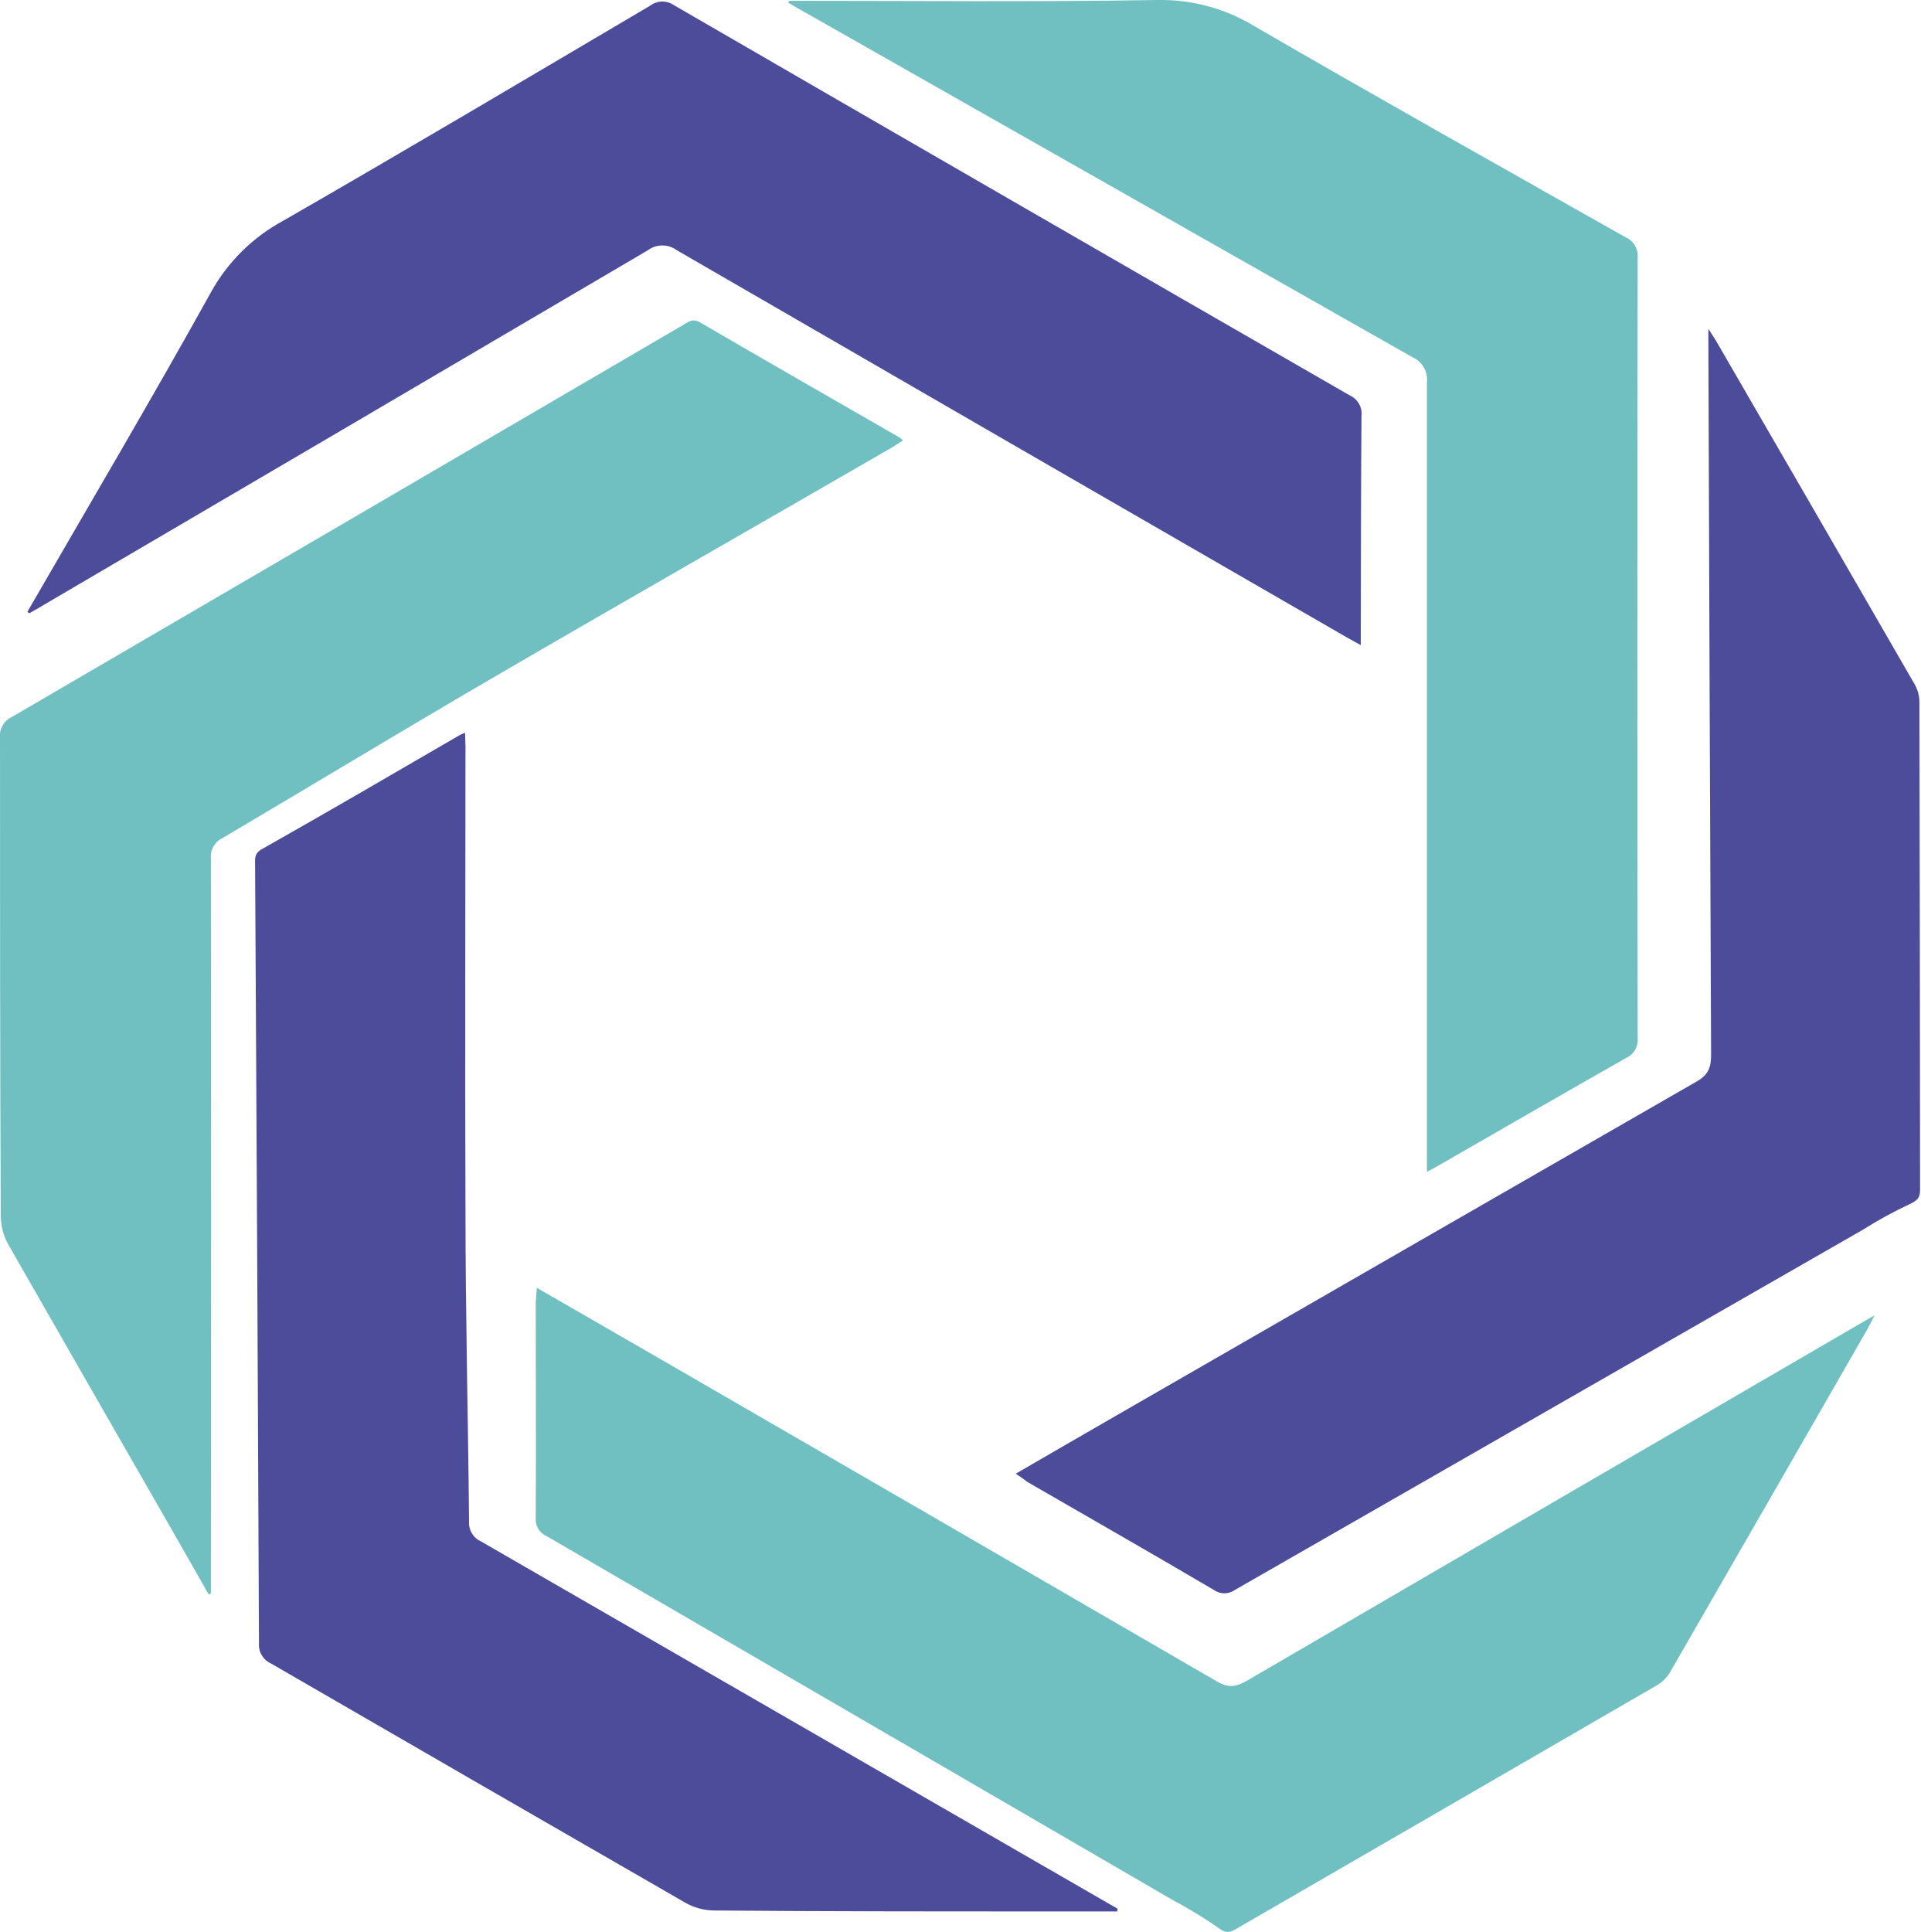
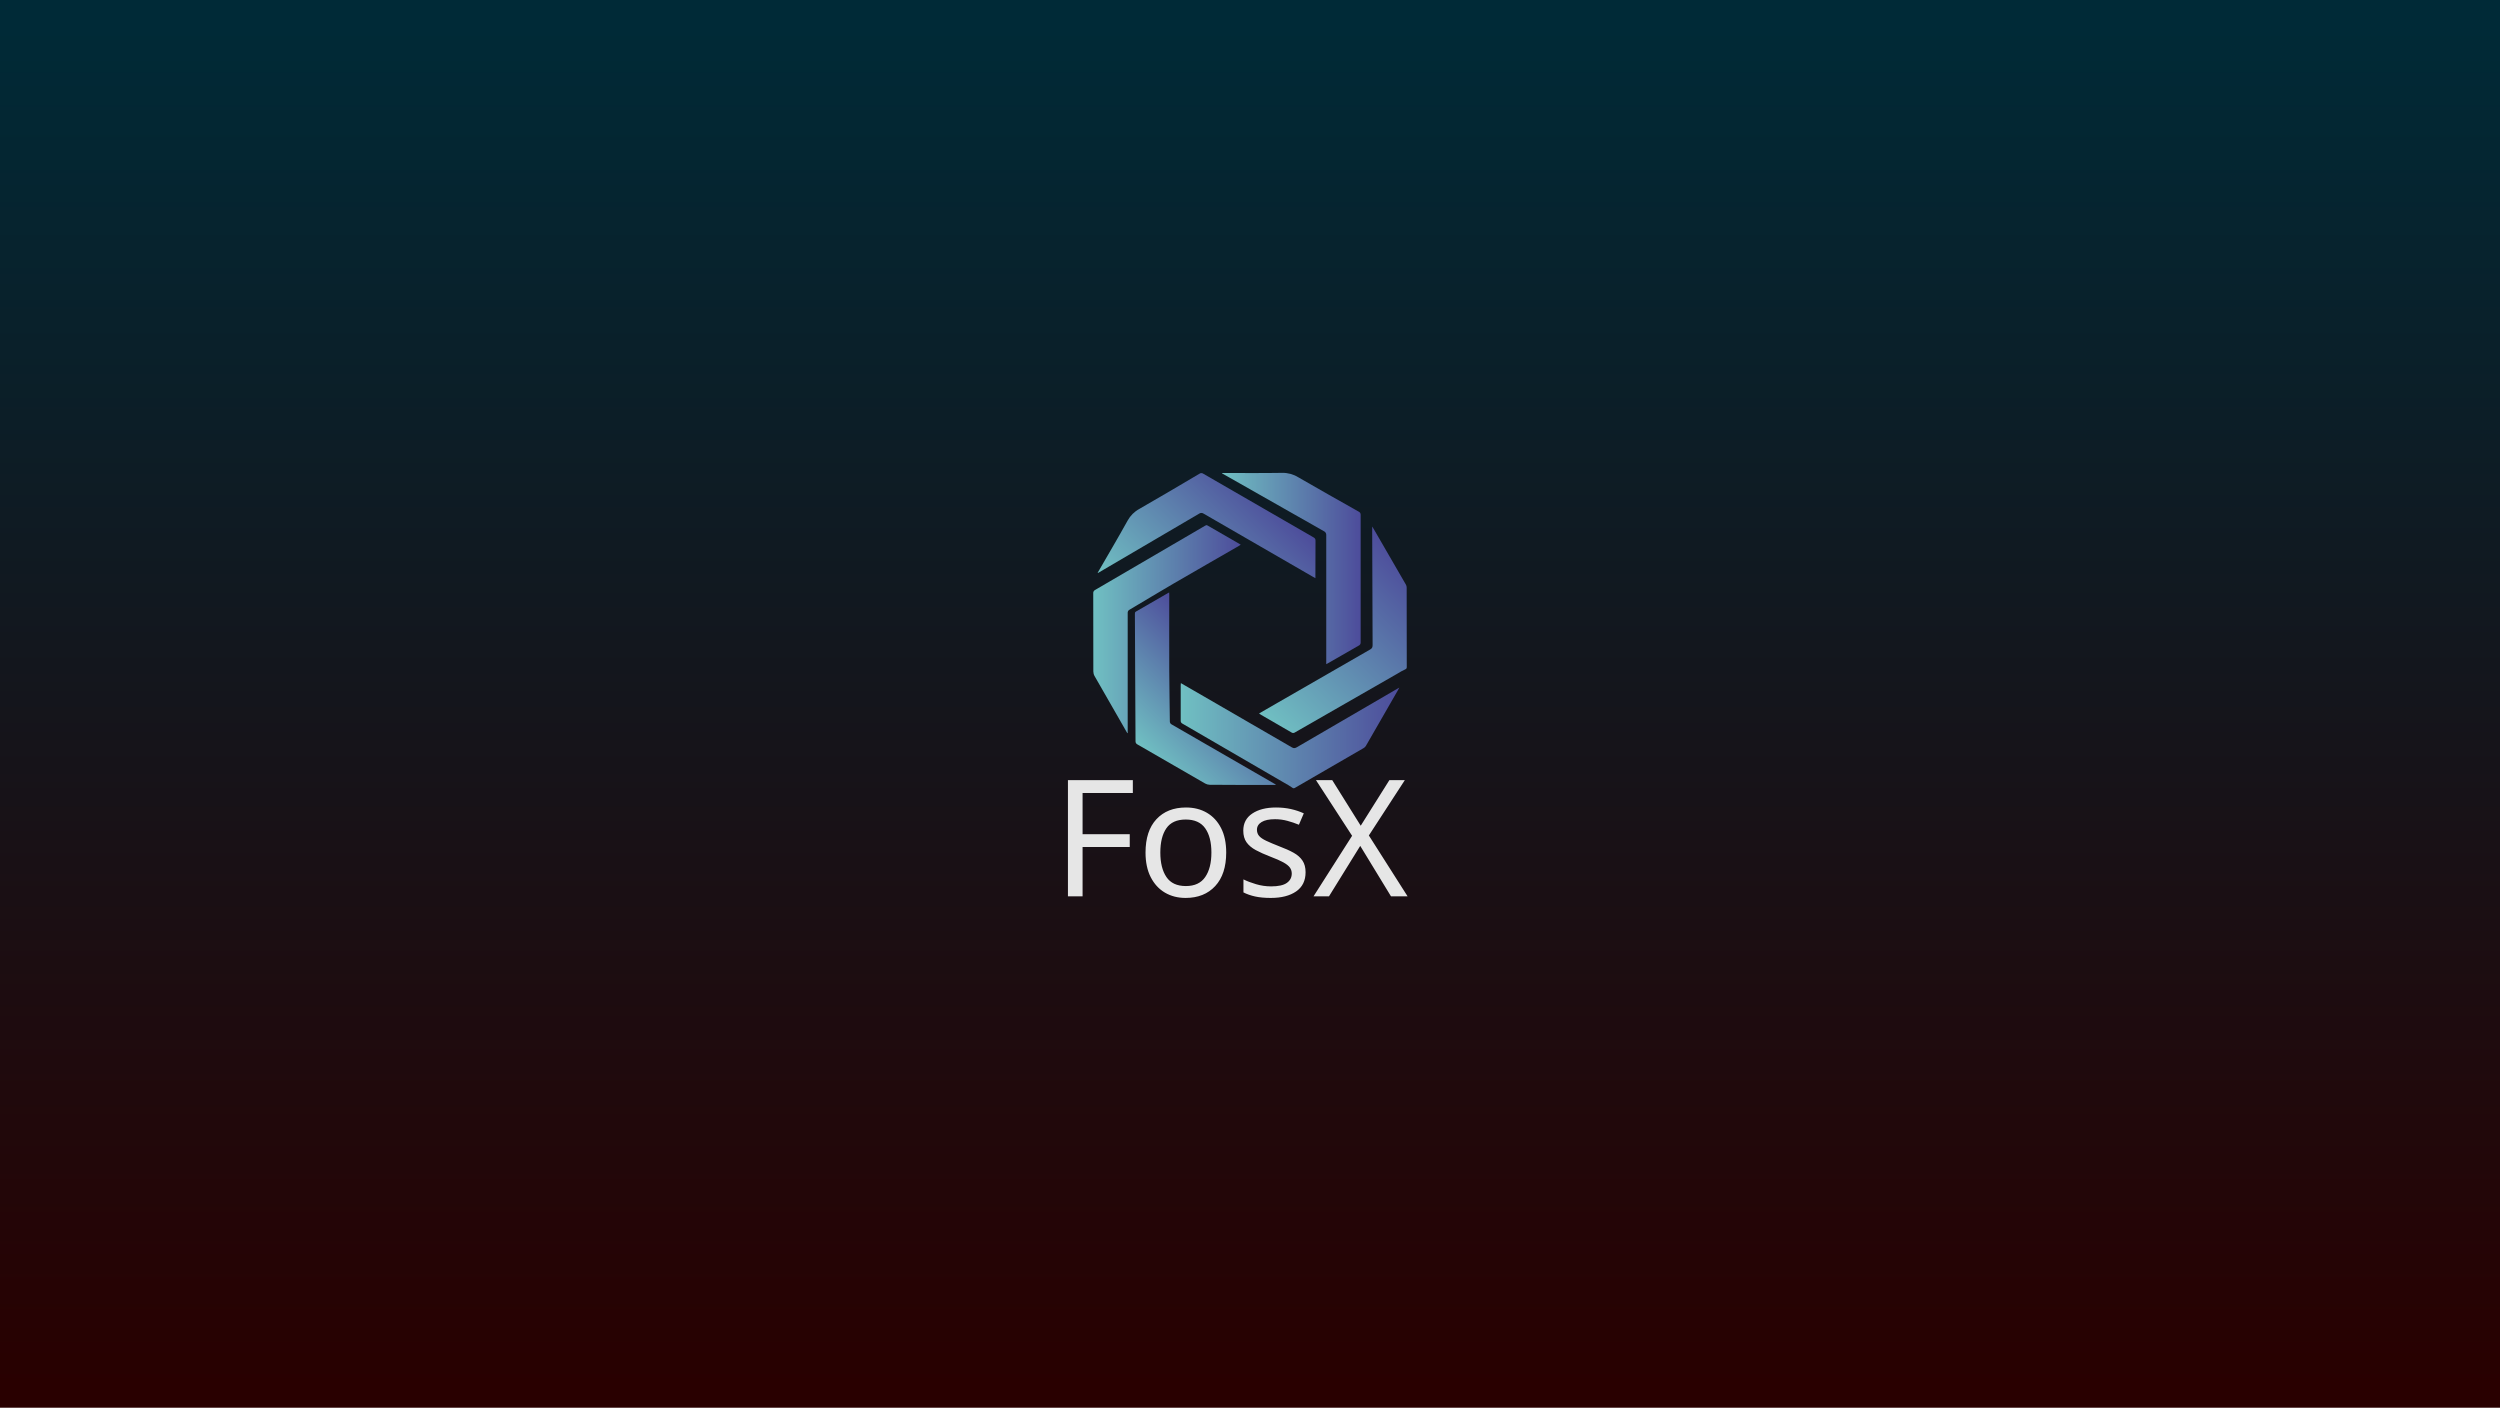
- <svg xmlns="http://www.w3.org/2000/svg" viewBox="0 0 263.28 264.82">
+ <svg xmlns="http://www.w3.org/2000/svg" xmlns:xlink="http://www.w3.org/1999/xlink" viewBox="0 0 7680 4324.51">
  <defs>
-     <style>.cls-1{fill:#70c0c2;}.cls-2{fill:#4d4c9b;}</style>
+     <style>.cls-1{fill:url(#linear-gradient);}.cls-2{fill:url(#linear-gradient-2);}.cls-3{fill:url(#linear-gradient-3);}.cls-4{fill:url(#linear-gradient-4);}.cls-5{fill:url(#linear-gradient-5);}.cls-6{fill:url(#linear-gradient-6);}.cls-7{fill:url(#linear-gradient-7);}.cls-8{isolation:isolate;font-size:499.68px;fill:#e6e6e6;font-family:AllertaStencil-Regular, Allerta Stencil;}</style>
+     <linearGradient id="linear-gradient" x1="3840" y1="71.98" x2="3840" y2="4271.82" gradientUnits="userSpaceOnUse">
+       <stop offset="0" stop-color="#002a37" />
+       <stop offset="1" stop-color="#290000" />
+     </linearGradient>
+     <linearGradient id="linear-gradient-2" x1="6718.39" y1="6968.31" x2="7171.46" y2="6968.31" gradientUnits="userSpaceOnUse">
+       <stop offset="0" stop-color="#70c0c2" />
+       <stop offset="1" stop-color="#4d4c9b" />
+     </linearGradient>
+     <linearGradient id="linear-gradient-3" x1="6987.04" y1="7295.54" x2="7658.67" y2="7295.54" xlink:href="#linear-gradient-2" />
+     <linearGradient id="linear-gradient-4" x1="7113.91" y1="6781.96" x2="7539.98" y2="6781.96" xlink:href="#linear-gradient-2" />
+     <linearGradient id="linear-gradient-5" x1="6887.72" y1="7356.75" x2="7170.31" y2="7074.16" xlink:href="#linear-gradient-2" />
+     <linearGradient id="linear-gradient-6" x1="7249.78" y1="7249.21" x2="7710.64" y2="6788.35" xlink:href="#linear-gradient-2" />
+     <linearGradient id="linear-gradient-7" x1="6885.12" y1="6948.03" x2="7271.52" y2="6561.63" xlink:href="#linear-gradient-2" />
  </defs>
  <g id="Layer_2" data-name="Layer 2">
-     <g id="Layer_2-2" data-name="Layer 2">
-       <path class="cls-1" d="M28.61,218.55l-5-8.77c-7.51-13.07-15-26.13-22.5-39.24a8.13,8.13,0,0,1-1-3.81C0,144.85,0,123,0,101.09A2.79,2.79,0,0,1,1.58,98.3Q47.66,71.44,93.7,44.51c.69-.41,1.28-.9,2.27-.32,9.07,5.29,18.18,10.51,27.28,15.74.14.09.26.2.55.43-.57.36-1.06.68-1.57,1C103.84,72,85.41,82.5,67.07,93.19c-12.25,7.14-24.37,14.49-36.58,21.69a2.8,2.8,0,0,0-1.58,2.79q.06,49.44,0,98.89v1.86Z" />
-       <path class="cls-1" d="M73.59,176.52c4.94,2.84,9.58,5.51,14.21,8.19q39.56,22.86,79.08,45.8c1.71,1,2.82.59,4.24-.24q42.27-24.65,84.56-49.24l1.3-.74c-.52,1-.82,1.6-1.16,2.2q-13.44,23.4-26.91,46.77a5.11,5.11,0,0,1-1.74,1.72q-28.9,16.76-57.84,33.49c-1,.57-1.49.41-2.43-.3a60.71,60.71,0,0,0-6.21-3.77q-42.89-24.94-85.79-49.86A2.5,2.5,0,0,1,73.44,208c.06-9.84,0-19.67,0-29.51C73.48,178,73.54,177.42,73.59,176.52Z" />
-       <path class="cls-1" d="M108.17.11C125,.11,141.86.28,158.7,0a24.69,24.69,0,0,1,13.35,3.64c16.85,9.77,33.84,19.3,50.8,28.89a2.76,2.76,0,0,1,1.65,2.74q-.08,53.51,0,107a2.73,2.73,0,0,1-1.61,2.76c-8.64,4.9-17.23,9.87-25.85,14.82l-1.43.77v-2.09q0-53.09,0-106.17a3.35,3.35,0,0,0-2-3.4q-42.3-24-84.55-48l-1-.59Z" />
-       <path class="cls-2" d="M153.15,262H143c-15.08,0-30.16,0-45.23-.13a8.06,8.06,0,0,1-3.8-1.05Q65.54,244.45,37.12,228a2.8,2.8,0,0,1-1.62-2.77q-.22-53.34-.53-106.67c0-.81-.13-1.55.86-2.13C45,111.25,54,106,63.11,100.71c.14-.08.3-.12.64-.27,0,.68.06,1.27.06,1.85,0,21.24-.08,42.47,0,63.7,0,14.18.36,28.35.49,42.53a2.8,2.8,0,0,0,1.63,2.76Q108.78,236,151.59,260.7l1.62.93Z" />
-       <path class="cls-2" d="M139.24,202c4.94-2.86,9.56-5.54,14.2-8.21Q193,171,232.64,148.21c1.72-1,1.93-2.14,1.92-3.79q-.21-48.93-.37-97.85c0-.33,0-.67,0-1.5.59.94,1,1.52,1.32,2.11q13.53,23.34,27,46.69a5,5,0,0,1,.61,2.37q.07,33.41.09,66.83c0,1.15-.39,1.5-1.47,2a58.05,58.05,0,0,0-6.37,3.49q-43,24.66-86.08,49.37a2.49,2.49,0,0,1-2.9,0c-8.49-5-17-9.86-25.54-14.79C140.45,202.83,140,202.5,139.24,202Z" />
-       <path class="cls-2" d="M3.76,83.85c8.42-14.58,17-29.09,25.17-43.81a24.67,24.67,0,0,1,9.82-9.74C55.64,20.59,72.39,10.65,89.17.75A2.75,2.75,0,0,1,92.37.7q46.3,26.81,92.68,53.51A2.74,2.74,0,0,1,186.64,57c-.08,9.93-.08,19.87-.1,29.8,0,.39,0,.78,0,1.63l-1.81-1q-46-26.53-91.93-53.12a3.35,3.35,0,0,0-4,0Q46.92,58.94,5,83.5l-1,.57Z" />
-     </g>
+     <rect class="cls-1" width="7680" height="4324.51" />
+   </g>
+   <g id="Layer_3" data-name="Layer 3">
+     <path class="cls-2" d="M6823.05,7287.79l-18.3-32.09q-41.27-71.71-82.36-143.58a29.31,29.31,0,0,1-3.66-13.94c-.22-80.06,0-160.12-.29-240.18a10.25,10.25,0,0,1,5.81-10.21q168.59-98.28,337-196.82c2.56-1.5,4.68-3.29,8.31-1.17,33.18,19.36,66.52,38.46,99.81,57.6.52.32,1,.73,2.05,1.57-2.12,1.32-3.91,2.49-5.78,3.66-67.4,38.93-134.8,77.35-201.94,116.47-44.82,26.12-89.17,53-133.67,79.36a10.22,10.22,0,0,0-5.74,10.21v368.65Z" transform="translate(-3360 -5035.49)" />
+     <path class="cls-3" d="M6987.6,7134c18.29,10.4,35,20.17,52,30q144.72,83.65,289.36,167.59c6.29,3.66,10.32,2.15,15.55-.88q154.59-90.19,309.37-180.17l4.8-2.71c-1.91,3.66-3,5.85-4.29,8.05q-49.17,85.62-98.46,171.13a18.13,18.13,0,0,1-6.37,6.3Q7443.8,7394.6,7338,7455.82c-3.66,2.08-5.49,1.5-8.89-1.1a225.65,225.65,0,0,0-22.72-13.79q-156.94-91.26-313.95-182.45a9.15,9.15,0,0,1-5.31-9.18v-108C6987.41,7139.42,6987.41,7137.3,6987.6,7134Z" transform="translate(-3360 -5035.49)" />
+     <path class="cls-4" d="M7114.16,6488.51c61.62,0,123.28.62,184.89-.4a90.45,90.45,0,0,1,48.85,13.32c61.66,35.75,123.82,70.62,185.85,105.71a10,10,0,0,1,6.18,10q-.26,195.8,0,391.52a9.91,9.91,0,0,1-5.86,10.1c-31.61,17.93-63.08,36.12-94.58,54.23l-5.23,2.82V6679.7a12.34,12.34,0,0,0-7.32-12.44q-154.78-87.83-309.37-175.64l-3.66-2.16Z" transform="translate(-3360 -5035.49)" />
+     <path class="cls-5" d="M7278.71,7446.78h-37c-55.18,0-110.35,0-165.53-.48a29.55,29.55,0,0,1-13.91-3.84q-104.18-59.9-208.12-120.09a10.24,10.24,0,0,1-5.82-10q-.81-195.18-1.94-390.31c0-3-.48-5.68,3.18-7.8,33.34-19.06,66.52-38.38,99.79-57.63.51-.29,1.09-.44,2.37-1,0,2.49.22,4.65.22,6.77,0,77.72-.33,155.4,0,233.08.22,51.89,1.32,103.74,1.8,155.62a10.23,10.23,0,0,0,6,10.1Q7116.42,7351.64,7273,7442l5.89,3.41Z" transform="translate(-3360 -5035.49)" />
+     <path class="cls-6" d="M7227.81,7227.24l52-30q144.82-83.53,289.83-166.82c6.3-3.66,7-7.83,7-13.87q-.69-179-1.31-358V6653c2.15,3.43,3.65,5.56,4.83,7.72q49.57,85.43,98.86,170.87a18.18,18.18,0,0,1,2.27,8.68q.23,122.23.29,244.53c0,4.21-1.42,5.49-5.37,7.32a214.94,214.94,0,0,0-23.31,12.77q-157.35,90.22-314.94,180.65a9.2,9.2,0,0,1-10.64,0c-31.07-18.3-62.21-36.08-93.42-54.12C7232.24,7230.27,7230.59,7229.07,7227.81,7227.24Z" transform="translate(-3360 -5035.49)" />
+     <path class="cls-7" d="M6732.08,6794.92c30.81-53.35,62.17-106.44,92.14-160.45a89.75,89.75,0,0,1,35.93-35.64c61.77-35.38,123.09-71.75,184.49-108a10,10,0,0,1,11.67-.18q169.48,98.1,339.12,195.8a9.94,9.94,0,0,1,5.82,10.2c-.29,36.34-.25,72.71-.33,109v6l-6.62-3.66Q7226,6710.94,7058,6613.65a12.27,12.27,0,0,0-14.64,0q-153.34,90.12-306.84,180l-3.66,2.08Z" transform="translate(-3360 -5035.49)" />
+     <text class="cls-8" transform="translate(3232.24 2753.45)">FosX</text>
  </g>
</svg>
